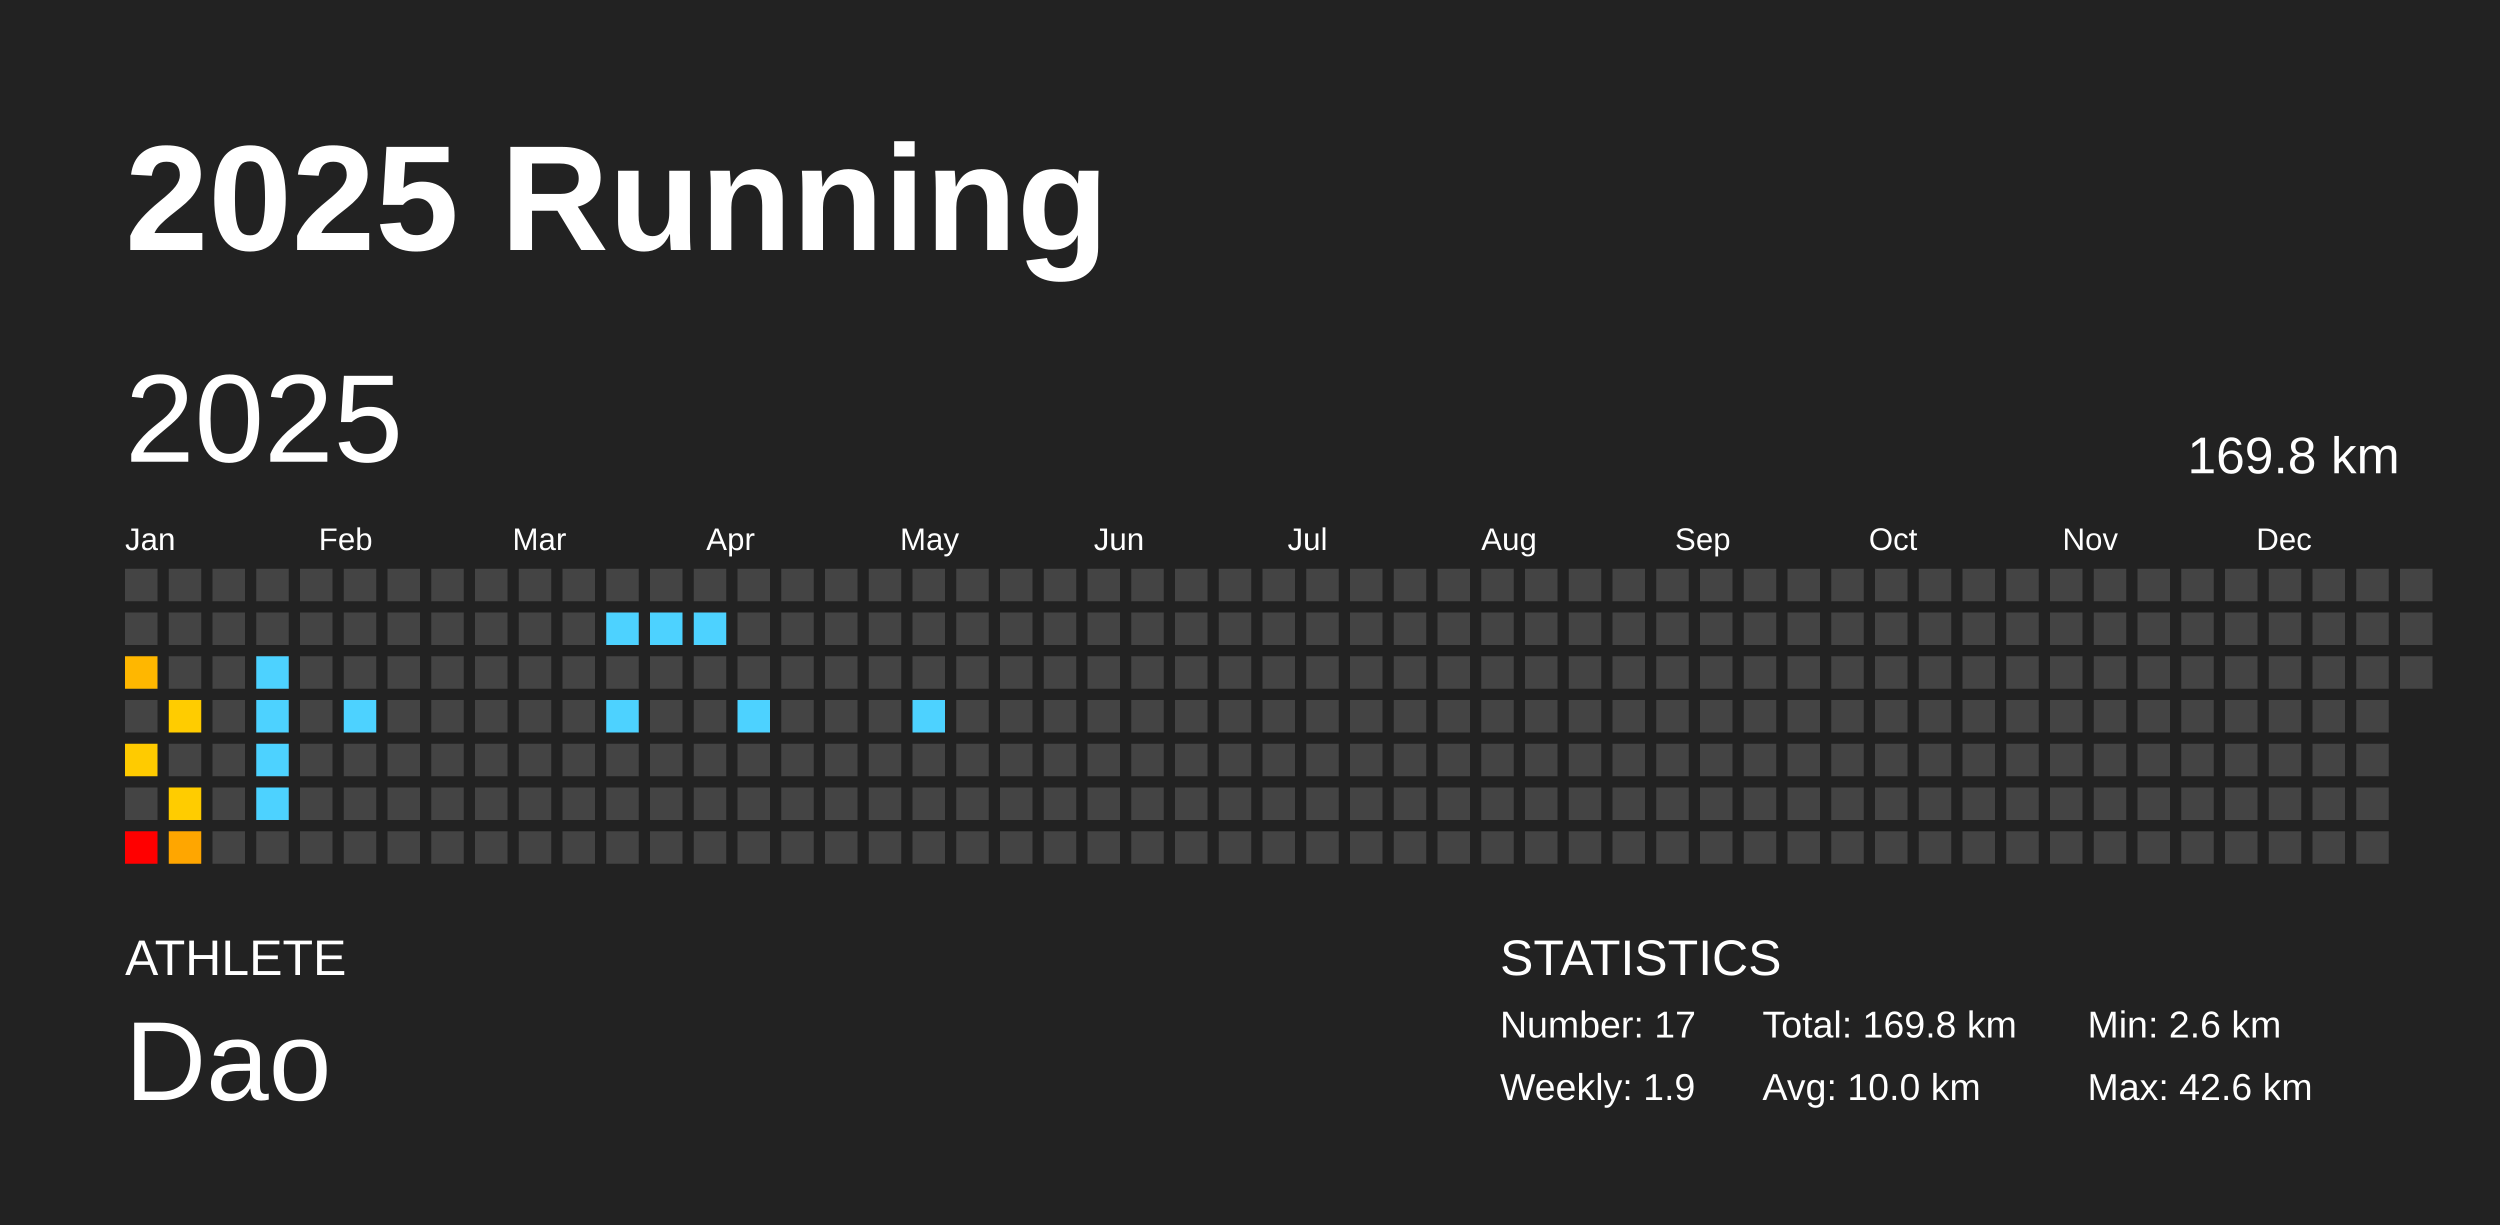
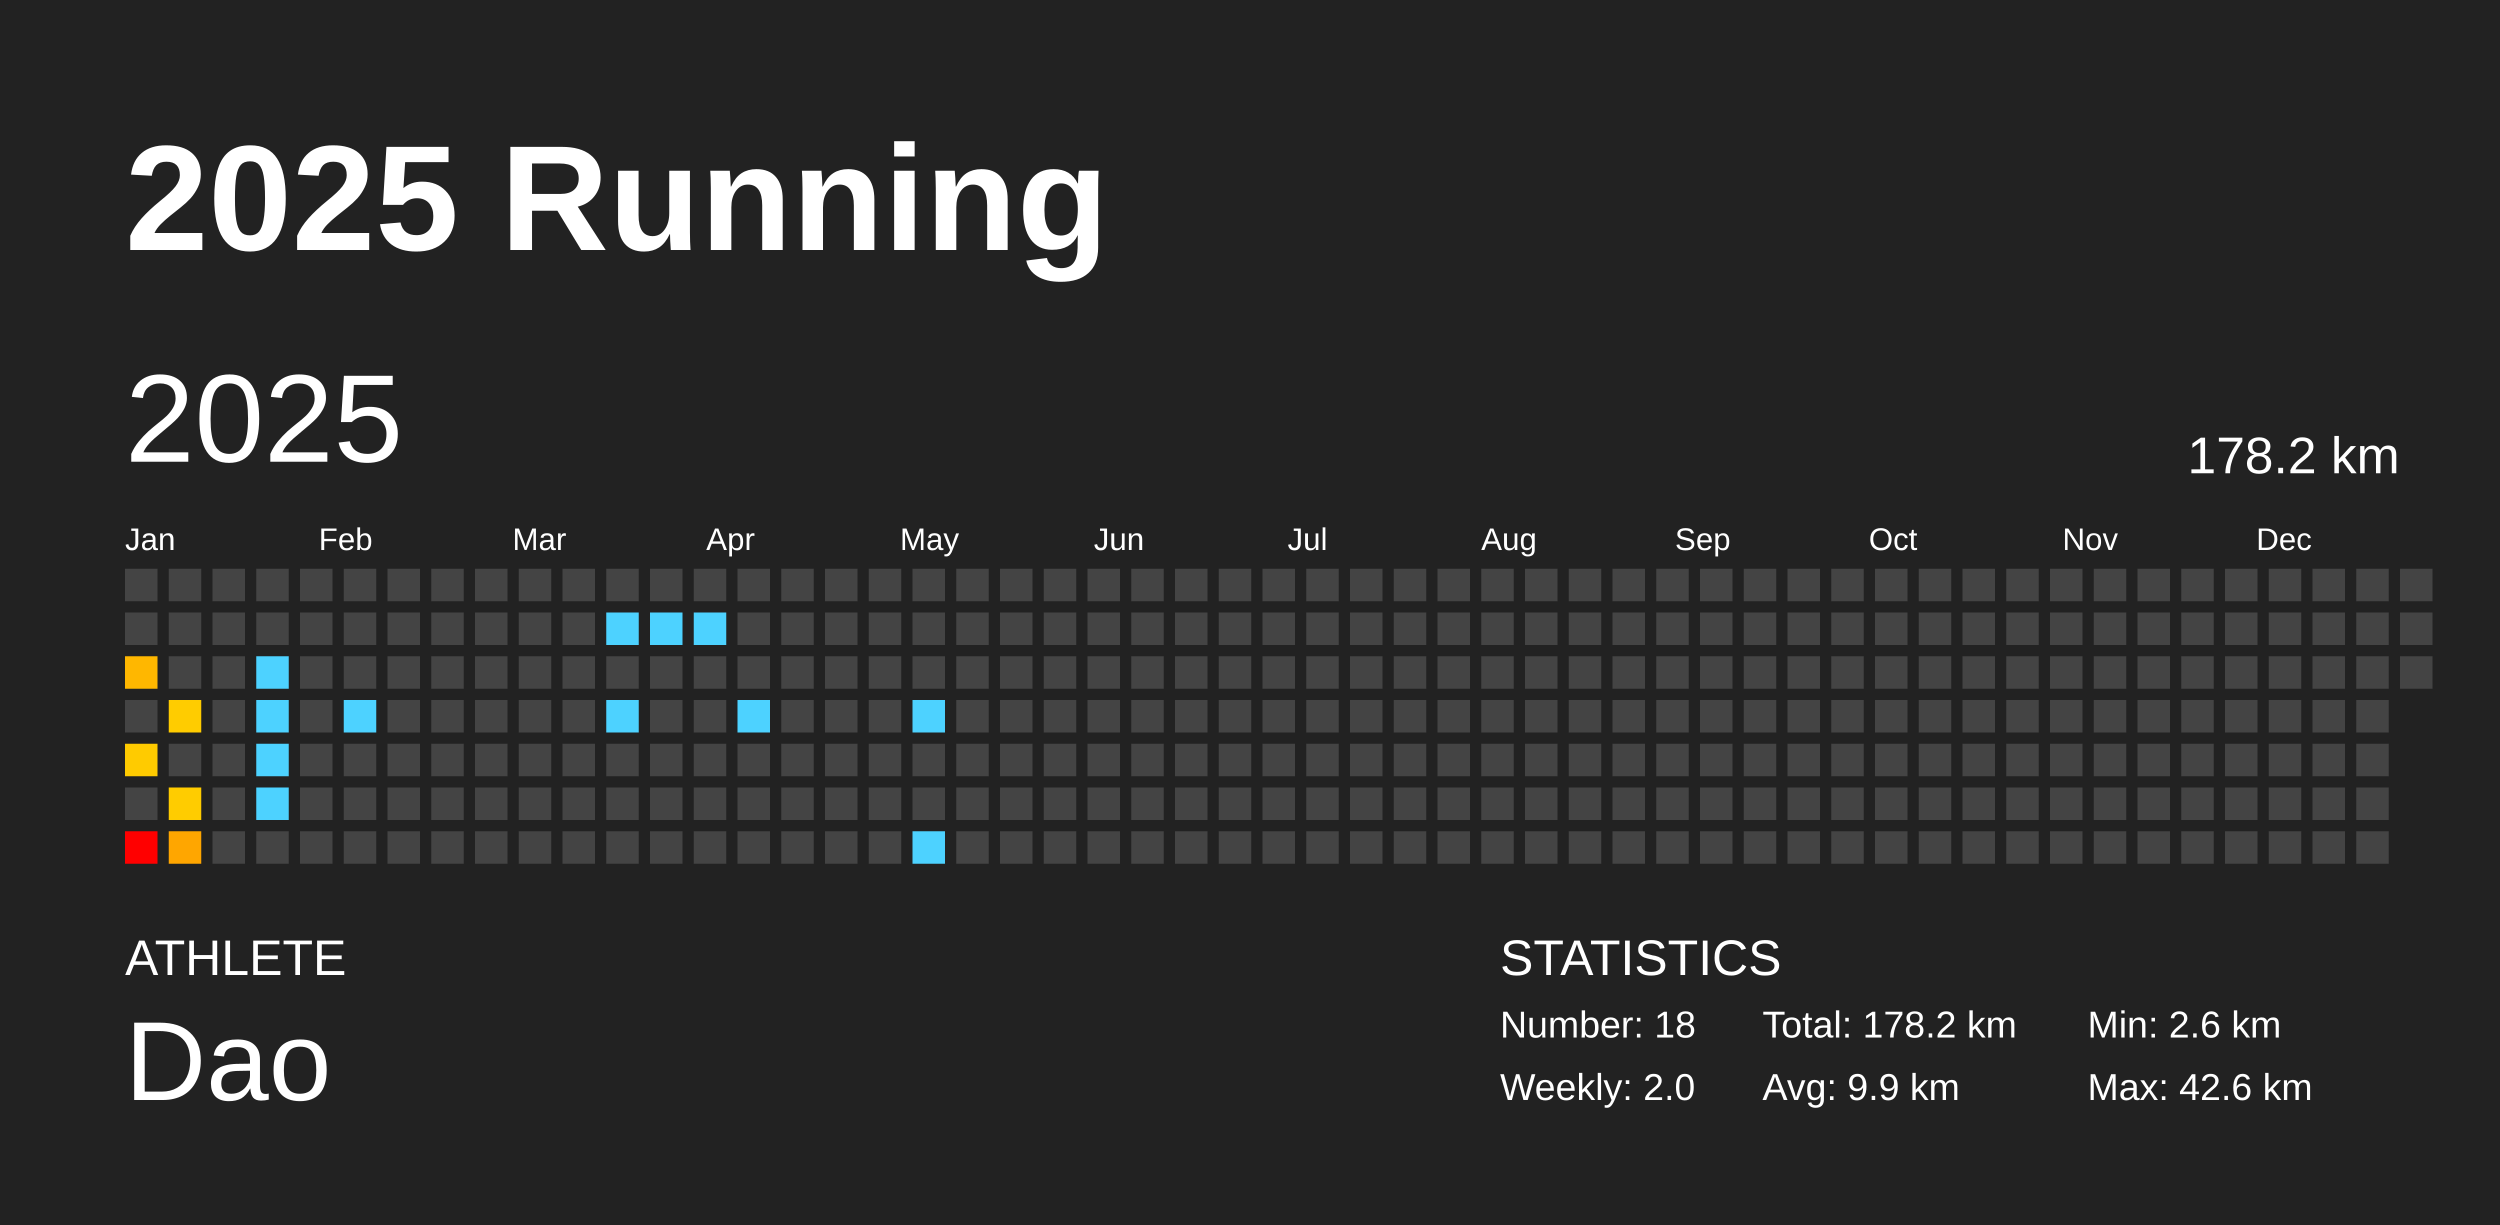
<svg xmlns="http://www.w3.org/2000/svg" baseProfile="full" height="98mm" version="1.1" viewBox="0,0,200,98" width="200mm">
  <defs />
  <rect fill="#222222" height="98" width="200" x="0" y="0" />
  <text fill="#FFFFFF" style="font-size:12px; font-family:Arial; font-weight:bold;" x="10" y="20">2025 Running</text>
  <text fill="#FFFFFF" style="font-size:4px; font-family:Arial" x="10" y="78">ATHLETE</text>
  <text fill="#FFFFFF" style="font-size:9px; font-family:Arial" x="10" y="88">Dao</text>
  <text fill="#FFFFFF" style="font-size:4px; font-family:Arial" x="120" y="78">STATISTICS</text>
-   <text fill="#FFFFFF" style="font-size:3px; font-family:Arial" x="120" y="83">Number: 17</text>
-   <text fill="#FFFFFF" style="font-size:3px; font-family:Arial" x="120" y="88">Weekly: 1.9</text>
-   <text fill="#FFFFFF" style="font-size:3px; font-family:Arial" x="141" y="83">Total: 169.8 km</text>
-   <text fill="#FFFFFF" style="font-size:3px; font-family:Arial" x="141" y="88">Avg: 10.0 km</text>
+   <text fill="#FFFFFF" style="font-size:3px; font-family:Arial" x="120" y="83">Number: 18</text>
+   <text fill="#FFFFFF" style="font-size:3px; font-family:Arial" x="120" y="88">Weekly: 2.0</text>
+   <text fill="#FFFFFF" style="font-size:3px; font-family:Arial" x="141" y="83">Total: 178.2 km</text>
+   <text fill="#FFFFFF" style="font-size:3px; font-family:Arial" x="141" y="88">Avg: 9.9 km</text>
  <text fill="#FFFFFF" style="font-size:3px; font-family:Arial" x="167" y="83">Min: 2.6 km</text>
  <text fill="#FFFFFF" style="font-size:3px; font-family:Arial" x="167" y="88">Max: 42.6 km</text>
  <text dominant-baseline="hanging" fill="#FFFFFF" style="font-size:10.0px; font-family:Arial;" x="10" y="30">2025</text>
-   <text dominant-baseline="hanging" fill="#FFFFFF" style="font-size:4.125px; font-family:Arial;" x="175" y="35">169.8 km</text>
+   <text dominant-baseline="hanging" fill="#FFFFFF" style="font-size:4.125px; font-family:Arial;" x="175" y="35">178.2 km</text>
  <text fill="#FFFFFF" style="font-size:2.5px; font-family:Arial" x="10.0" y="44">Jan</text>
  <text fill="#FFFFFF" style="font-size:2.5px; font-family:Arial" x="25.5" y="44">Feb</text>
  <text fill="#FFFFFF" style="font-size:2.5px; font-family:Arial" x="41.0" y="44">Mar</text>
  <text fill="#FFFFFF" style="font-size:2.5px; font-family:Arial" x="56.5" y="44">Apr</text>
  <text fill="#FFFFFF" style="font-size:2.5px; font-family:Arial" x="72.0" y="44">May</text>
  <text fill="#FFFFFF" style="font-size:2.5px; font-family:Arial" x="87.5" y="44">Jun</text>
  <text fill="#FFFFFF" style="font-size:2.5px; font-family:Arial" x="103.0" y="44">Jul</text>
  <text fill="#FFFFFF" style="font-size:2.5px; font-family:Arial" x="118.5" y="44">Aug</text>
  <text fill="#FFFFFF" style="font-size:2.5px; font-family:Arial" x="134.0" y="44">Sep</text>
  <text fill="#FFFFFF" style="font-size:2.5px; font-family:Arial" x="149.5" y="44">Oct</text>
  <text fill="#FFFFFF" style="font-size:2.5px; font-family:Arial" x="165.0" y="44">Nov</text>
  <text fill="#FFFFFF" style="font-size:2.5px; font-family:Arial" x="180.5" y="44">Dec</text>
  <rect fill="#444444" height="2.6" width="2.6" x="10.0" y="45.5" />
  <rect fill="#444444" height="2.6" width="2.6" x="10.0" y="49.0" />
  <rect fill="#ffb700" height="2.6" width="2.6" x="10.0" y="52.5" />
  <rect fill="#444444" height="2.6" width="2.6" x="10.0" y="56.0" />
  <rect fill="#ffcb00" height="2.6" width="2.6" x="10.0" y="59.5" />
  <rect fill="#444444" height="2.6" width="2.6" x="10.0" y="63.0" />
  <rect fill="red" height="2.6" width="2.6" x="10.0" y="66.5" />
  <rect fill="#444444" height="2.6" width="2.6" x="13.5" y="45.5" />
  <rect fill="#444444" height="2.6" width="2.6" x="13.5" y="49.0" />
  <rect fill="#444444" height="2.6" width="2.6" x="13.5" y="52.5" />
  <rect fill="#ffcc00" height="2.6" width="2.6" x="13.5" y="56.0" />
  <rect fill="#444444" height="2.6" width="2.6" x="13.5" y="59.5" />
  <rect fill="#ffcc00" height="2.6" width="2.6" x="13.5" y="63.0" />
  <rect fill="#ffa600" height="2.6" width="2.6" x="13.5" y="66.5" />
  <rect fill="#444444" height="2.6" width="2.6" x="17.0" y="45.5" />
  <rect fill="#444444" height="2.6" width="2.6" x="17.0" y="49.0" />
  <rect fill="#444444" height="2.6" width="2.6" x="17.0" y="52.5" />
  <rect fill="#444444" height="2.6" width="2.6" x="17.0" y="56.0" />
  <rect fill="#444444" height="2.6" width="2.6" x="17.0" y="59.5" />
  <rect fill="#444444" height="2.6" width="2.6" x="17.0" y="63.0" />
  <rect fill="#444444" height="2.6" width="2.6" x="17.0" y="66.5" />
  <rect fill="#444444" height="2.6" width="2.6" x="20.5" y="45.5" />
  <rect fill="#444444" height="2.6" width="2.6" x="20.5" y="49.0" />
  <rect fill="#4dd2ff" height="2.6" width="2.6" x="20.5" y="52.5" />
  <rect fill="#4dd2ff" height="2.6" width="2.6" x="20.5" y="56.0" />
  <rect fill="#4dd2ff" height="2.6" width="2.6" x="20.5" y="59.5" />
  <rect fill="#4dd2ff" height="2.6" width="2.6" x="20.5" y="63.0" />
  <rect fill="#444444" height="2.6" width="2.6" x="20.5" y="66.5" />
  <rect fill="#444444" height="2.6" width="2.6" x="24.0" y="45.5" />
  <rect fill="#444444" height="2.6" width="2.6" x="24.0" y="49.0" />
  <rect fill="#444444" height="2.6" width="2.6" x="24.0" y="52.5" />
  <rect fill="#444444" height="2.6" width="2.6" x="24.0" y="56.0" />
  <rect fill="#444444" height="2.6" width="2.6" x="24.0" y="59.5" />
  <rect fill="#444444" height="2.6" width="2.6" x="24.0" y="63.0" />
  <rect fill="#444444" height="2.6" width="2.6" x="24.0" y="66.5" />
  <rect fill="#444444" height="2.6" width="2.6" x="27.5" y="45.5" />
  <rect fill="#444444" height="2.6" width="2.6" x="27.5" y="49.0" />
  <rect fill="#444444" height="2.6" width="2.6" x="27.5" y="52.5" />
  <rect fill="#4dd2ff" height="2.6" width="2.6" x="27.5" y="56.0" />
  <rect fill="#444444" height="2.6" width="2.6" x="27.5" y="59.5" />
  <rect fill="#444444" height="2.6" width="2.6" x="27.5" y="63.0" />
  <rect fill="#444444" height="2.6" width="2.6" x="27.5" y="66.5" />
  <rect fill="#444444" height="2.6" width="2.6" x="31.0" y="45.5" />
  <rect fill="#444444" height="2.6" width="2.6" x="31.0" y="49.0" />
  <rect fill="#444444" height="2.6" width="2.6" x="31.0" y="52.5" />
  <rect fill="#444444" height="2.6" width="2.6" x="31.0" y="56.0" />
  <rect fill="#444444" height="2.6" width="2.6" x="31.0" y="59.5" />
  <rect fill="#444444" height="2.6" width="2.6" x="31.0" y="63.0" />
  <rect fill="#444444" height="2.6" width="2.6" x="31.0" y="66.5" />
  <rect fill="#444444" height="2.6" width="2.6" x="34.5" y="45.5" />
  <rect fill="#444444" height="2.6" width="2.6" x="34.5" y="49.0" />
  <rect fill="#444444" height="2.6" width="2.6" x="34.5" y="52.5" />
  <rect fill="#444444" height="2.6" width="2.6" x="34.5" y="56.0" />
  <rect fill="#444444" height="2.6" width="2.6" x="34.5" y="59.5" />
  <rect fill="#444444" height="2.6" width="2.6" x="34.5" y="63.0" />
  <rect fill="#444444" height="2.6" width="2.6" x="34.5" y="66.5" />
  <rect fill="#444444" height="2.6" width="2.6" x="38.0" y="45.5" />
  <rect fill="#444444" height="2.6" width="2.6" x="38.0" y="49.0" />
  <rect fill="#444444" height="2.6" width="2.6" x="38.0" y="52.5" />
  <rect fill="#444444" height="2.6" width="2.6" x="38.0" y="56.0" />
  <rect fill="#444444" height="2.6" width="2.6" x="38.0" y="59.5" />
  <rect fill="#444444" height="2.6" width="2.6" x="38.0" y="63.0" />
  <rect fill="#444444" height="2.6" width="2.6" x="38.0" y="66.5" />
  <rect fill="#444444" height="2.6" width="2.6" x="41.5" y="45.5" />
  <rect fill="#444444" height="2.6" width="2.6" x="41.5" y="49.0" />
  <rect fill="#444444" height="2.6" width="2.6" x="41.5" y="52.5" />
  <rect fill="#444444" height="2.6" width="2.6" x="41.5" y="56.0" />
  <rect fill="#444444" height="2.6" width="2.6" x="41.5" y="59.5" />
  <rect fill="#444444" height="2.6" width="2.6" x="41.5" y="63.0" />
  <rect fill="#444444" height="2.6" width="2.6" x="41.5" y="66.5" />
  <rect fill="#444444" height="2.6" width="2.6" x="45.0" y="45.5" />
  <rect fill="#444444" height="2.6" width="2.6" x="45.0" y="49.0" />
  <rect fill="#444444" height="2.6" width="2.6" x="45.0" y="52.5" />
  <rect fill="#444444" height="2.6" width="2.6" x="45.0" y="56.0" />
  <rect fill="#444444" height="2.6" width="2.6" x="45.0" y="59.5" />
  <rect fill="#444444" height="2.6" width="2.6" x="45.0" y="63.0" />
  <rect fill="#444444" height="2.6" width="2.6" x="45.0" y="66.5" />
  <rect fill="#444444" height="2.6" width="2.6" x="48.5" y="45.5" />
  <rect fill="#4dd2ff" height="2.6" width="2.6" x="48.5" y="49.0" />
  <rect fill="#444444" height="2.6" width="2.6" x="48.5" y="52.5" />
  <rect fill="#4dd2ff" height="2.6" width="2.6" x="48.5" y="56.0" />
  <rect fill="#444444" height="2.6" width="2.6" x="48.5" y="59.5" />
  <rect fill="#444444" height="2.6" width="2.6" x="48.5" y="63.0" />
  <rect fill="#444444" height="2.6" width="2.6" x="48.5" y="66.5" />
  <rect fill="#444444" height="2.6" width="2.6" x="52.0" y="45.5" />
  <rect fill="#4dd2ff" height="2.6" width="2.6" x="52.0" y="49.0" />
  <rect fill="#444444" height="2.6" width="2.6" x="52.0" y="52.5" />
  <rect fill="#444444" height="2.6" width="2.6" x="52.0" y="56.0" />
  <rect fill="#444444" height="2.6" width="2.6" x="52.0" y="59.5" />
  <rect fill="#444444" height="2.6" width="2.6" x="52.0" y="63.0" />
  <rect fill="#444444" height="2.6" width="2.6" x="52.0" y="66.5" />
  <rect fill="#444444" height="2.6" width="2.6" x="55.5" y="45.5" />
  <rect fill="#4dd2ff" height="2.6" width="2.6" x="55.5" y="49.0" />
  <rect fill="#444444" height="2.6" width="2.6" x="55.5" y="52.5" />
  <rect fill="#444444" height="2.6" width="2.6" x="55.5" y="56.0" />
  <rect fill="#444444" height="2.6" width="2.6" x="55.5" y="59.5" />
  <rect fill="#444444" height="2.6" width="2.6" x="55.5" y="63.0" />
  <rect fill="#444444" height="2.6" width="2.6" x="55.5" y="66.5" />
  <rect fill="#444444" height="2.6" width="2.6" x="59.0" y="45.5" />
  <rect fill="#444444" height="2.6" width="2.6" x="59.0" y="49.0" />
  <rect fill="#444444" height="2.6" width="2.6" x="59.0" y="52.5" />
  <rect fill="#4dd2ff" height="2.6" width="2.6" x="59.0" y="56.0" />
  <rect fill="#444444" height="2.6" width="2.6" x="59.0" y="59.5" />
  <rect fill="#444444" height="2.6" width="2.6" x="59.0" y="63.0" />
  <rect fill="#444444" height="2.6" width="2.6" x="59.0" y="66.5" />
  <rect fill="#444444" height="2.6" width="2.6" x="62.5" y="45.5" />
  <rect fill="#444444" height="2.6" width="2.6" x="62.5" y="49.0" />
  <rect fill="#444444" height="2.6" width="2.6" x="62.5" y="52.5" />
  <rect fill="#444444" height="2.6" width="2.6" x="62.5" y="56.0" />
  <rect fill="#444444" height="2.6" width="2.6" x="62.5" y="59.5" />
  <rect fill="#444444" height="2.6" width="2.6" x="62.5" y="63.0" />
  <rect fill="#444444" height="2.6" width="2.6" x="62.5" y="66.5" />
  <rect fill="#444444" height="2.6" width="2.6" x="66.0" y="45.5" />
  <rect fill="#444444" height="2.6" width="2.6" x="66.0" y="49.0" />
  <rect fill="#444444" height="2.6" width="2.6" x="66.0" y="52.5" />
  <rect fill="#444444" height="2.6" width="2.6" x="66.0" y="56.0" />
  <rect fill="#444444" height="2.6" width="2.6" x="66.0" y="59.5" />
  <rect fill="#444444" height="2.6" width="2.6" x="66.0" y="63.0" />
  <rect fill="#444444" height="2.6" width="2.6" x="66.0" y="66.5" />
  <rect fill="#444444" height="2.6" width="2.6" x="69.5" y="45.5" />
  <rect fill="#444444" height="2.6" width="2.6" x="69.5" y="49.0" />
  <rect fill="#444444" height="2.6" width="2.6" x="69.5" y="52.5" />
  <rect fill="#444444" height="2.6" width="2.6" x="69.5" y="56.0" />
  <rect fill="#444444" height="2.6" width="2.6" x="69.5" y="59.5" />
  <rect fill="#444444" height="2.6" width="2.6" x="69.5" y="63.0" />
  <rect fill="#444444" height="2.6" width="2.6" x="69.5" y="66.5" />
  <rect fill="#444444" height="2.6" width="2.6" x="73.0" y="45.5" />
  <rect fill="#444444" height="2.6" width="2.6" x="73.0" y="49.0" />
  <rect fill="#444444" height="2.6" width="2.6" x="73.0" y="52.5" />
  <rect fill="#4dd2ff" height="2.6" width="2.6" x="73.0" y="56.0" />
  <rect fill="#444444" height="2.6" width="2.6" x="73.0" y="59.5" />
  <rect fill="#444444" height="2.6" width="2.6" x="73.0" y="63.0" />
-   <rect fill="#444444" height="2.6" width="2.6" x="73.0" y="66.5" />
+   <rect fill="#4dd2ff" height="2.6" width="2.6" x="73.0" y="66.5" />
  <rect fill="#444444" height="2.6" width="2.6" x="76.5" y="45.5" />
  <rect fill="#444444" height="2.6" width="2.6" x="76.5" y="49.0" />
  <rect fill="#444444" height="2.6" width="2.6" x="76.5" y="52.5" />
  <rect fill="#444444" height="2.6" width="2.6" x="76.5" y="56.0" />
  <rect fill="#444444" height="2.6" width="2.6" x="76.5" y="59.5" />
  <rect fill="#444444" height="2.6" width="2.6" x="76.5" y="63.0" />
  <rect fill="#444444" height="2.6" width="2.6" x="76.5" y="66.5" />
  <rect fill="#444444" height="2.6" width="2.6" x="80.0" y="45.5" />
  <rect fill="#444444" height="2.6" width="2.6" x="80.0" y="49.0" />
  <rect fill="#444444" height="2.6" width="2.6" x="80.0" y="52.5" />
  <rect fill="#444444" height="2.6" width="2.6" x="80.0" y="56.0" />
  <rect fill="#444444" height="2.6" width="2.6" x="80.0" y="59.5" />
  <rect fill="#444444" height="2.6" width="2.6" x="80.0" y="63.0" />
  <rect fill="#444444" height="2.6" width="2.6" x="80.0" y="66.5" />
  <rect fill="#444444" height="2.6" width="2.6" x="83.5" y="45.5" />
  <rect fill="#444444" height="2.6" width="2.6" x="83.5" y="49.0" />
  <rect fill="#444444" height="2.6" width="2.6" x="83.5" y="52.5" />
  <rect fill="#444444" height="2.6" width="2.6" x="83.5" y="56.0" />
  <rect fill="#444444" height="2.6" width="2.6" x="83.5" y="59.5" />
  <rect fill="#444444" height="2.6" width="2.6" x="83.5" y="63.0" />
  <rect fill="#444444" height="2.6" width="2.6" x="83.5" y="66.5" />
  <rect fill="#444444" height="2.6" width="2.6" x="87.0" y="45.5" />
  <rect fill="#444444" height="2.6" width="2.6" x="87.0" y="49.0" />
  <rect fill="#444444" height="2.6" width="2.6" x="87.0" y="52.5" />
  <rect fill="#444444" height="2.6" width="2.6" x="87.0" y="56.0" />
  <rect fill="#444444" height="2.6" width="2.6" x="87.0" y="59.5" />
  <rect fill="#444444" height="2.6" width="2.6" x="87.0" y="63.0" />
  <rect fill="#444444" height="2.6" width="2.6" x="87.0" y="66.5" />
  <rect fill="#444444" height="2.6" width="2.6" x="90.5" y="45.5" />
  <rect fill="#444444" height="2.6" width="2.6" x="90.5" y="49.0" />
  <rect fill="#444444" height="2.6" width="2.6" x="90.5" y="52.5" />
  <rect fill="#444444" height="2.6" width="2.6" x="90.5" y="56.0" />
  <rect fill="#444444" height="2.6" width="2.6" x="90.5" y="59.5" />
  <rect fill="#444444" height="2.6" width="2.6" x="90.5" y="63.0" />
  <rect fill="#444444" height="2.6" width="2.6" x="90.5" y="66.5" />
  <rect fill="#444444" height="2.6" width="2.6" x="94.0" y="45.5" />
  <rect fill="#444444" height="2.6" width="2.6" x="94.0" y="49.0" />
  <rect fill="#444444" height="2.6" width="2.6" x="94.0" y="52.5" />
  <rect fill="#444444" height="2.6" width="2.6" x="94.0" y="56.0" />
  <rect fill="#444444" height="2.6" width="2.6" x="94.0" y="59.5" />
  <rect fill="#444444" height="2.6" width="2.6" x="94.0" y="63.0" />
  <rect fill="#444444" height="2.6" width="2.6" x="94.0" y="66.5" />
  <rect fill="#444444" height="2.6" width="2.6" x="97.5" y="45.5" />
  <rect fill="#444444" height="2.6" width="2.6" x="97.5" y="49.0" />
  <rect fill="#444444" height="2.6" width="2.6" x="97.5" y="52.5" />
  <rect fill="#444444" height="2.6" width="2.6" x="97.5" y="56.0" />
  <rect fill="#444444" height="2.6" width="2.6" x="97.5" y="59.5" />
  <rect fill="#444444" height="2.6" width="2.6" x="97.5" y="63.0" />
  <rect fill="#444444" height="2.6" width="2.6" x="97.5" y="66.5" />
  <rect fill="#444444" height="2.6" width="2.6" x="101.0" y="45.5" />
  <rect fill="#444444" height="2.6" width="2.6" x="101.0" y="49.0" />
  <rect fill="#444444" height="2.6" width="2.6" x="101.0" y="52.5" />
  <rect fill="#444444" height="2.6" width="2.6" x="101.0" y="56.0" />
  <rect fill="#444444" height="2.6" width="2.6" x="101.0" y="59.5" />
  <rect fill="#444444" height="2.6" width="2.6" x="101.0" y="63.0" />
  <rect fill="#444444" height="2.6" width="2.6" x="101.0" y="66.5" />
  <rect fill="#444444" height="2.6" width="2.6" x="104.5" y="45.5" />
  <rect fill="#444444" height="2.6" width="2.6" x="104.5" y="49.0" />
  <rect fill="#444444" height="2.6" width="2.6" x="104.5" y="52.5" />
  <rect fill="#444444" height="2.6" width="2.6" x="104.5" y="56.0" />
  <rect fill="#444444" height="2.6" width="2.6" x="104.5" y="59.5" />
  <rect fill="#444444" height="2.6" width="2.6" x="104.5" y="63.0" />
  <rect fill="#444444" height="2.6" width="2.6" x="104.5" y="66.5" />
  <rect fill="#444444" height="2.6" width="2.6" x="108.0" y="45.5" />
  <rect fill="#444444" height="2.6" width="2.6" x="108.0" y="49.0" />
  <rect fill="#444444" height="2.6" width="2.6" x="108.0" y="52.5" />
  <rect fill="#444444" height="2.6" width="2.6" x="108.0" y="56.0" />
  <rect fill="#444444" height="2.6" width="2.6" x="108.0" y="59.5" />
  <rect fill="#444444" height="2.6" width="2.6" x="108.0" y="63.0" />
  <rect fill="#444444" height="2.6" width="2.6" x="108.0" y="66.5" />
  <rect fill="#444444" height="2.6" width="2.6" x="111.5" y="45.5" />
  <rect fill="#444444" height="2.6" width="2.6" x="111.5" y="49.0" />
  <rect fill="#444444" height="2.6" width="2.6" x="111.5" y="52.5" />
  <rect fill="#444444" height="2.6" width="2.6" x="111.5" y="56.0" />
  <rect fill="#444444" height="2.6" width="2.6" x="111.5" y="59.5" />
  <rect fill="#444444" height="2.6" width="2.6" x="111.5" y="63.0" />
  <rect fill="#444444" height="2.6" width="2.6" x="111.5" y="66.5" />
  <rect fill="#444444" height="2.6" width="2.6" x="115.0" y="45.5" />
  <rect fill="#444444" height="2.6" width="2.6" x="115.0" y="49.0" />
  <rect fill="#444444" height="2.6" width="2.6" x="115.0" y="52.5" />
  <rect fill="#444444" height="2.6" width="2.6" x="115.0" y="56.0" />
  <rect fill="#444444" height="2.6" width="2.6" x="115.0" y="59.5" />
  <rect fill="#444444" height="2.6" width="2.6" x="115.0" y="63.0" />
  <rect fill="#444444" height="2.6" width="2.6" x="115.0" y="66.5" />
  <rect fill="#444444" height="2.6" width="2.6" x="118.5" y="45.5" />
  <rect fill="#444444" height="2.6" width="2.6" x="118.5" y="49.0" />
  <rect fill="#444444" height="2.6" width="2.6" x="118.5" y="52.5" />
  <rect fill="#444444" height="2.6" width="2.6" x="118.5" y="56.0" />
  <rect fill="#444444" height="2.6" width="2.6" x="118.5" y="59.5" />
  <rect fill="#444444" height="2.6" width="2.6" x="118.5" y="63.0" />
  <rect fill="#444444" height="2.6" width="2.6" x="118.5" y="66.5" />
  <rect fill="#444444" height="2.6" width="2.6" x="122.0" y="45.5" />
  <rect fill="#444444" height="2.6" width="2.6" x="122.0" y="49.0" />
  <rect fill="#444444" height="2.6" width="2.6" x="122.0" y="52.5" />
  <rect fill="#444444" height="2.6" width="2.6" x="122.0" y="56.0" />
  <rect fill="#444444" height="2.6" width="2.6" x="122.0" y="59.5" />
  <rect fill="#444444" height="2.6" width="2.6" x="122.0" y="63.0" />
  <rect fill="#444444" height="2.6" width="2.6" x="122.0" y="66.5" />
  <rect fill="#444444" height="2.6" width="2.6" x="125.5" y="45.5" />
  <rect fill="#444444" height="2.6" width="2.6" x="125.5" y="49.0" />
  <rect fill="#444444" height="2.6" width="2.6" x="125.5" y="52.5" />
  <rect fill="#444444" height="2.6" width="2.6" x="125.5" y="56.0" />
  <rect fill="#444444" height="2.6" width="2.6" x="125.5" y="59.5" />
  <rect fill="#444444" height="2.6" width="2.6" x="125.5" y="63.0" />
  <rect fill="#444444" height="2.6" width="2.6" x="125.5" y="66.5" />
  <rect fill="#444444" height="2.6" width="2.6" x="129.0" y="45.5" />
  <rect fill="#444444" height="2.6" width="2.6" x="129.0" y="49.0" />
  <rect fill="#444444" height="2.6" width="2.6" x="129.0" y="52.5" />
  <rect fill="#444444" height="2.6" width="2.6" x="129.0" y="56.0" />
  <rect fill="#444444" height="2.6" width="2.6" x="129.0" y="59.5" />
  <rect fill="#444444" height="2.6" width="2.6" x="129.0" y="63.0" />
  <rect fill="#444444" height="2.6" width="2.6" x="129.0" y="66.5" />
  <rect fill="#444444" height="2.6" width="2.6" x="132.5" y="45.5" />
  <rect fill="#444444" height="2.6" width="2.6" x="132.5" y="49.0" />
  <rect fill="#444444" height="2.6" width="2.6" x="132.5" y="52.5" />
  <rect fill="#444444" height="2.6" width="2.6" x="132.5" y="56.0" />
  <rect fill="#444444" height="2.6" width="2.6" x="132.5" y="59.5" />
  <rect fill="#444444" height="2.6" width="2.6" x="132.5" y="63.0" />
  <rect fill="#444444" height="2.6" width="2.6" x="132.5" y="66.5" />
  <rect fill="#444444" height="2.6" width="2.6" x="136.0" y="45.5" />
  <rect fill="#444444" height="2.6" width="2.6" x="136.0" y="49.0" />
  <rect fill="#444444" height="2.6" width="2.6" x="136.0" y="52.5" />
  <rect fill="#444444" height="2.6" width="2.6" x="136.0" y="56.0" />
  <rect fill="#444444" height="2.6" width="2.6" x="136.0" y="59.5" />
  <rect fill="#444444" height="2.6" width="2.6" x="136.0" y="63.0" />
  <rect fill="#444444" height="2.6" width="2.6" x="136.0" y="66.5" />
  <rect fill="#444444" height="2.6" width="2.6" x="139.5" y="45.5" />
  <rect fill="#444444" height="2.6" width="2.6" x="139.5" y="49.0" />
  <rect fill="#444444" height="2.6" width="2.6" x="139.5" y="52.5" />
  <rect fill="#444444" height="2.6" width="2.6" x="139.5" y="56.0" />
  <rect fill="#444444" height="2.6" width="2.6" x="139.5" y="59.5" />
  <rect fill="#444444" height="2.6" width="2.6" x="139.5" y="63.0" />
  <rect fill="#444444" height="2.6" width="2.6" x="139.5" y="66.5" />
  <rect fill="#444444" height="2.6" width="2.6" x="143.0" y="45.5" />
  <rect fill="#444444" height="2.6" width="2.6" x="143.0" y="49.0" />
  <rect fill="#444444" height="2.6" width="2.6" x="143.0" y="52.5" />
  <rect fill="#444444" height="2.6" width="2.6" x="143.0" y="56.0" />
  <rect fill="#444444" height="2.6" width="2.6" x="143.0" y="59.5" />
  <rect fill="#444444" height="2.6" width="2.6" x="143.0" y="63.0" />
  <rect fill="#444444" height="2.6" width="2.6" x="143.0" y="66.5" />
  <rect fill="#444444" height="2.6" width="2.6" x="146.5" y="45.5" />
  <rect fill="#444444" height="2.6" width="2.6" x="146.5" y="49.0" />
  <rect fill="#444444" height="2.6" width="2.6" x="146.5" y="52.5" />
  <rect fill="#444444" height="2.6" width="2.6" x="146.5" y="56.0" />
  <rect fill="#444444" height="2.6" width="2.6" x="146.5" y="59.5" />
  <rect fill="#444444" height="2.6" width="2.6" x="146.5" y="63.0" />
  <rect fill="#444444" height="2.6" width="2.6" x="146.5" y="66.5" />
  <rect fill="#444444" height="2.6" width="2.6" x="150.0" y="45.5" />
  <rect fill="#444444" height="2.6" width="2.6" x="150.0" y="49.0" />
  <rect fill="#444444" height="2.6" width="2.6" x="150.0" y="52.5" />
  <rect fill="#444444" height="2.6" width="2.6" x="150.0" y="56.0" />
  <rect fill="#444444" height="2.6" width="2.6" x="150.0" y="59.5" />
  <rect fill="#444444" height="2.6" width="2.6" x="150.0" y="63.0" />
  <rect fill="#444444" height="2.6" width="2.6" x="150.0" y="66.5" />
  <rect fill="#444444" height="2.6" width="2.6" x="153.5" y="45.5" />
  <rect fill="#444444" height="2.6" width="2.6" x="153.5" y="49.0" />
  <rect fill="#444444" height="2.6" width="2.6" x="153.5" y="52.5" />
  <rect fill="#444444" height="2.6" width="2.6" x="153.5" y="56.0" />
  <rect fill="#444444" height="2.6" width="2.6" x="153.5" y="59.5" />
  <rect fill="#444444" height="2.6" width="2.6" x="153.5" y="63.0" />
  <rect fill="#444444" height="2.6" width="2.6" x="153.5" y="66.5" />
  <rect fill="#444444" height="2.6" width="2.6" x="157.0" y="45.5" />
  <rect fill="#444444" height="2.6" width="2.6" x="157.0" y="49.0" />
  <rect fill="#444444" height="2.6" width="2.6" x="157.0" y="52.5" />
  <rect fill="#444444" height="2.6" width="2.6" x="157.0" y="56.0" />
  <rect fill="#444444" height="2.6" width="2.6" x="157.0" y="59.5" />
  <rect fill="#444444" height="2.6" width="2.6" x="157.0" y="63.0" />
  <rect fill="#444444" height="2.6" width="2.6" x="157.0" y="66.5" />
  <rect fill="#444444" height="2.6" width="2.6" x="160.5" y="45.5" />
  <rect fill="#444444" height="2.6" width="2.6" x="160.5" y="49.0" />
  <rect fill="#444444" height="2.6" width="2.6" x="160.5" y="52.5" />
  <rect fill="#444444" height="2.6" width="2.6" x="160.5" y="56.0" />
  <rect fill="#444444" height="2.6" width="2.6" x="160.5" y="59.5" />
  <rect fill="#444444" height="2.6" width="2.6" x="160.5" y="63.0" />
  <rect fill="#444444" height="2.6" width="2.6" x="160.5" y="66.5" />
  <rect fill="#444444" height="2.6" width="2.6" x="164.0" y="45.5" />
  <rect fill="#444444" height="2.6" width="2.6" x="164.0" y="49.0" />
  <rect fill="#444444" height="2.6" width="2.6" x="164.0" y="52.5" />
  <rect fill="#444444" height="2.6" width="2.6" x="164.0" y="56.0" />
  <rect fill="#444444" height="2.6" width="2.6" x="164.0" y="59.5" />
  <rect fill="#444444" height="2.6" width="2.6" x="164.0" y="63.0" />
  <rect fill="#444444" height="2.6" width="2.6" x="164.0" y="66.5" />
  <rect fill="#444444" height="2.6" width="2.6" x="167.5" y="45.5" />
  <rect fill="#444444" height="2.6" width="2.6" x="167.5" y="49.0" />
  <rect fill="#444444" height="2.6" width="2.6" x="167.5" y="52.5" />
  <rect fill="#444444" height="2.6" width="2.6" x="167.5" y="56.0" />
  <rect fill="#444444" height="2.6" width="2.6" x="167.5" y="59.5" />
  <rect fill="#444444" height="2.6" width="2.6" x="167.5" y="63.0" />
  <rect fill="#444444" height="2.6" width="2.6" x="167.5" y="66.5" />
  <rect fill="#444444" height="2.6" width="2.6" x="171.0" y="45.5" />
  <rect fill="#444444" height="2.6" width="2.6" x="171.0" y="49.0" />
  <rect fill="#444444" height="2.6" width="2.6" x="171.0" y="52.5" />
  <rect fill="#444444" height="2.6" width="2.6" x="171.0" y="56.0" />
  <rect fill="#444444" height="2.6" width="2.6" x="171.0" y="59.5" />
  <rect fill="#444444" height="2.6" width="2.6" x="171.0" y="63.0" />
  <rect fill="#444444" height="2.6" width="2.6" x="171.0" y="66.5" />
  <rect fill="#444444" height="2.6" width="2.6" x="174.5" y="45.5" />
  <rect fill="#444444" height="2.6" width="2.6" x="174.5" y="49.0" />
  <rect fill="#444444" height="2.6" width="2.6" x="174.5" y="52.5" />
  <rect fill="#444444" height="2.6" width="2.6" x="174.5" y="56.0" />
  <rect fill="#444444" height="2.6" width="2.6" x="174.5" y="59.5" />
  <rect fill="#444444" height="2.6" width="2.6" x="174.5" y="63.0" />
  <rect fill="#444444" height="2.6" width="2.6" x="174.5" y="66.5" />
  <rect fill="#444444" height="2.6" width="2.6" x="178.0" y="45.5" />
  <rect fill="#444444" height="2.6" width="2.6" x="178.0" y="49.0" />
  <rect fill="#444444" height="2.6" width="2.6" x="178.0" y="52.5" />
  <rect fill="#444444" height="2.6" width="2.6" x="178.0" y="56.0" />
  <rect fill="#444444" height="2.6" width="2.6" x="178.0" y="59.5" />
  <rect fill="#444444" height="2.6" width="2.6" x="178.0" y="63.0" />
  <rect fill="#444444" height="2.6" width="2.6" x="178.0" y="66.5" />
  <rect fill="#444444" height="2.6" width="2.6" x="181.5" y="45.5" />
  <rect fill="#444444" height="2.6" width="2.6" x="181.5" y="49.0" />
  <rect fill="#444444" height="2.6" width="2.6" x="181.5" y="52.5" />
  <rect fill="#444444" height="2.6" width="2.6" x="181.5" y="56.0" />
  <rect fill="#444444" height="2.6" width="2.6" x="181.5" y="59.5" />
  <rect fill="#444444" height="2.6" width="2.6" x="181.5" y="63.0" />
  <rect fill="#444444" height="2.6" width="2.6" x="181.5" y="66.5" />
  <rect fill="#444444" height="2.6" width="2.6" x="185.0" y="45.5" />
  <rect fill="#444444" height="2.6" width="2.6" x="185.0" y="49.0" />
  <rect fill="#444444" height="2.6" width="2.6" x="185.0" y="52.5" />
  <rect fill="#444444" height="2.6" width="2.6" x="185.0" y="56.0" />
  <rect fill="#444444" height="2.6" width="2.6" x="185.0" y="59.5" />
  <rect fill="#444444" height="2.6" width="2.6" x="185.0" y="63.0" />
  <rect fill="#444444" height="2.6" width="2.6" x="185.0" y="66.5" />
  <rect fill="#444444" height="2.6" width="2.6" x="188.5" y="45.5" />
  <rect fill="#444444" height="2.6" width="2.6" x="188.5" y="49.0" />
  <rect fill="#444444" height="2.6" width="2.6" x="188.5" y="52.5" />
  <rect fill="#444444" height="2.6" width="2.6" x="188.5" y="56.0" />
  <rect fill="#444444" height="2.6" width="2.6" x="188.5" y="59.5" />
  <rect fill="#444444" height="2.6" width="2.6" x="188.5" y="63.0" />
  <rect fill="#444444" height="2.6" width="2.6" x="188.5" y="66.5" />
  <rect fill="#444444" height="2.6" width="2.6" x="192.0" y="45.5" />
  <rect fill="#444444" height="2.6" width="2.6" x="192.0" y="49.0" />
  <rect fill="#444444" height="2.6" width="2.6" x="192.0" y="52.5" />
</svg>
